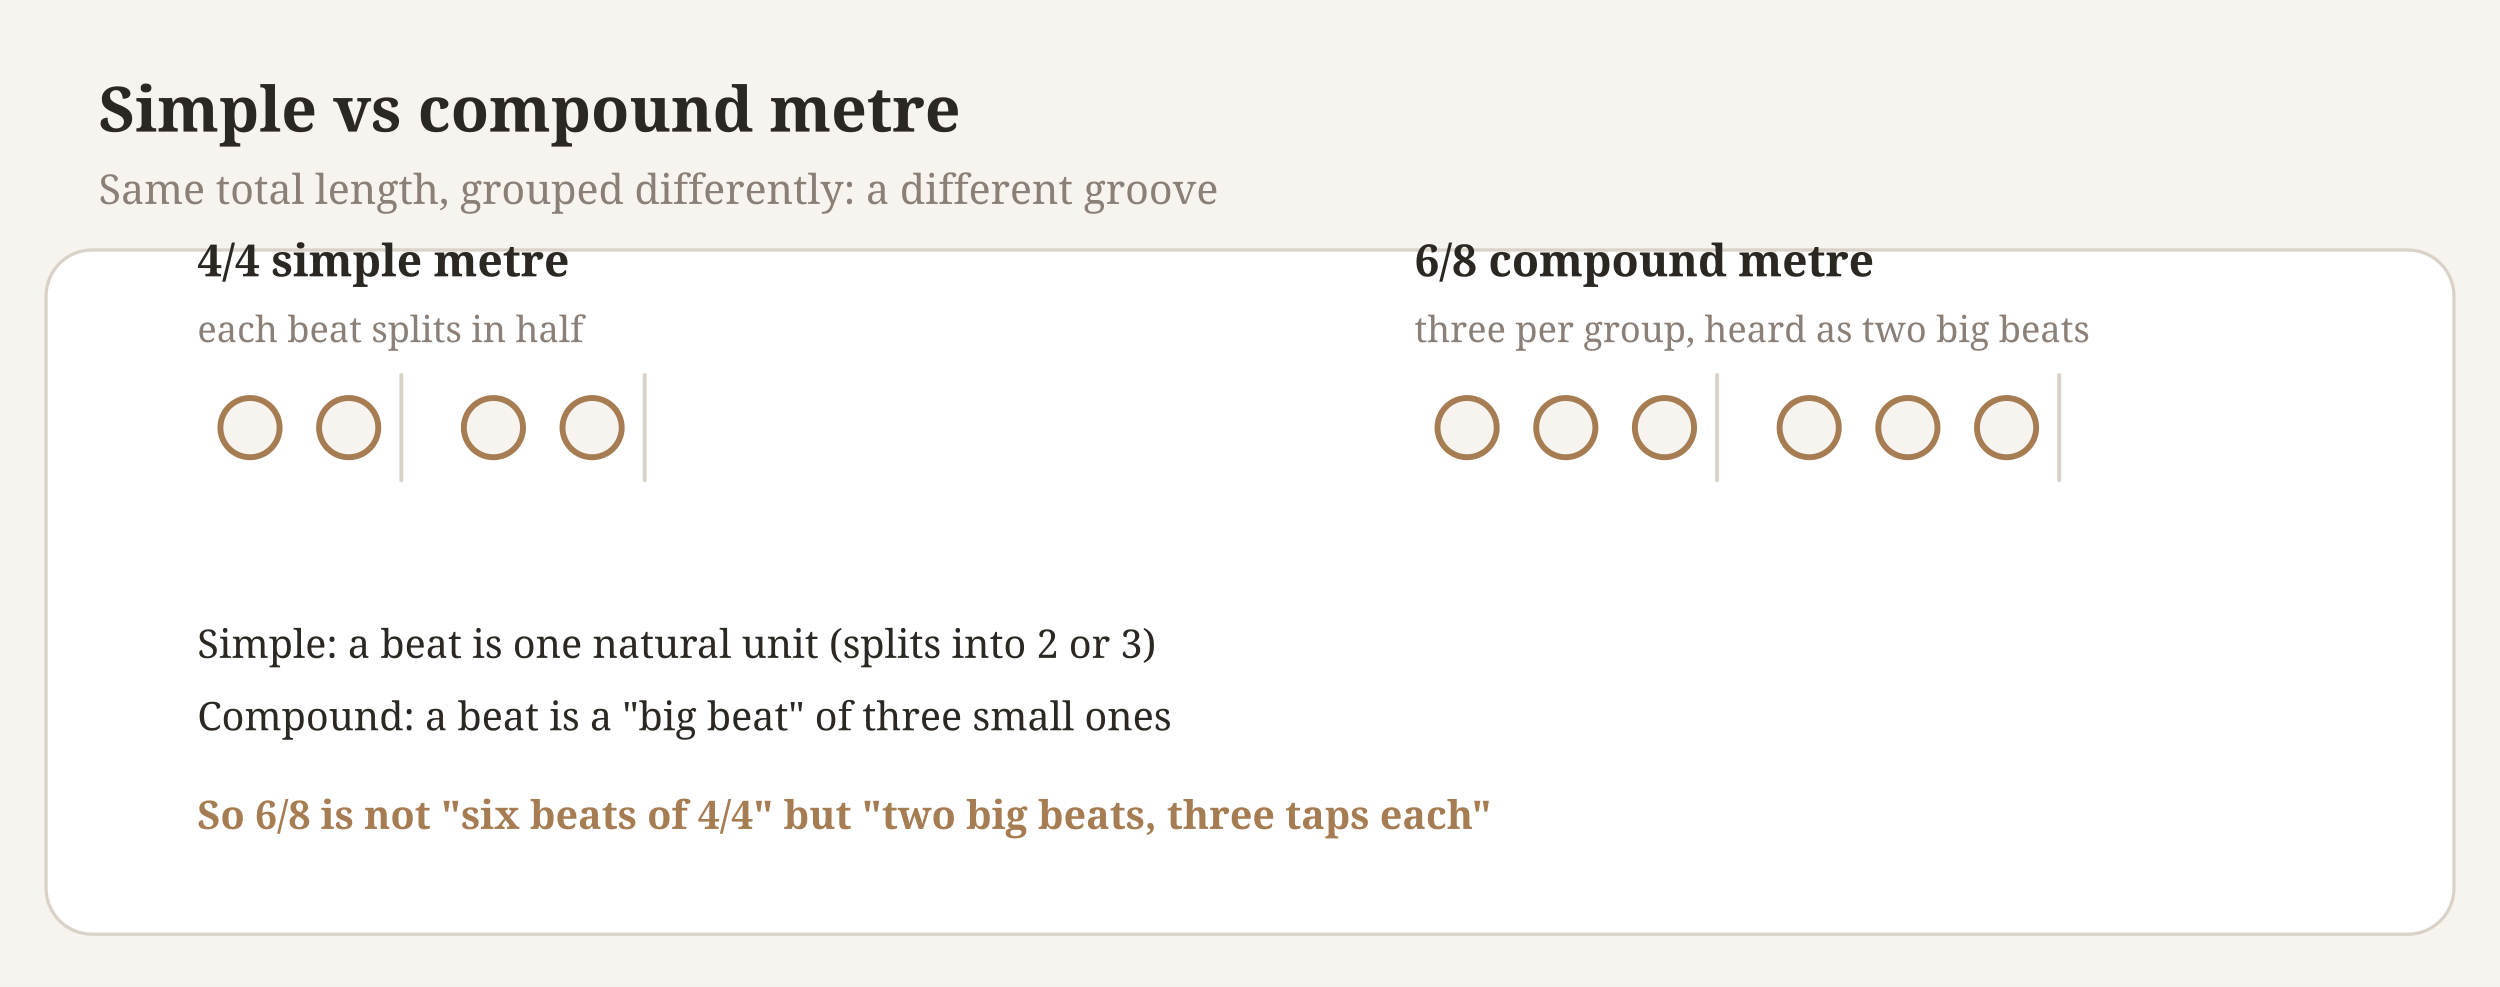
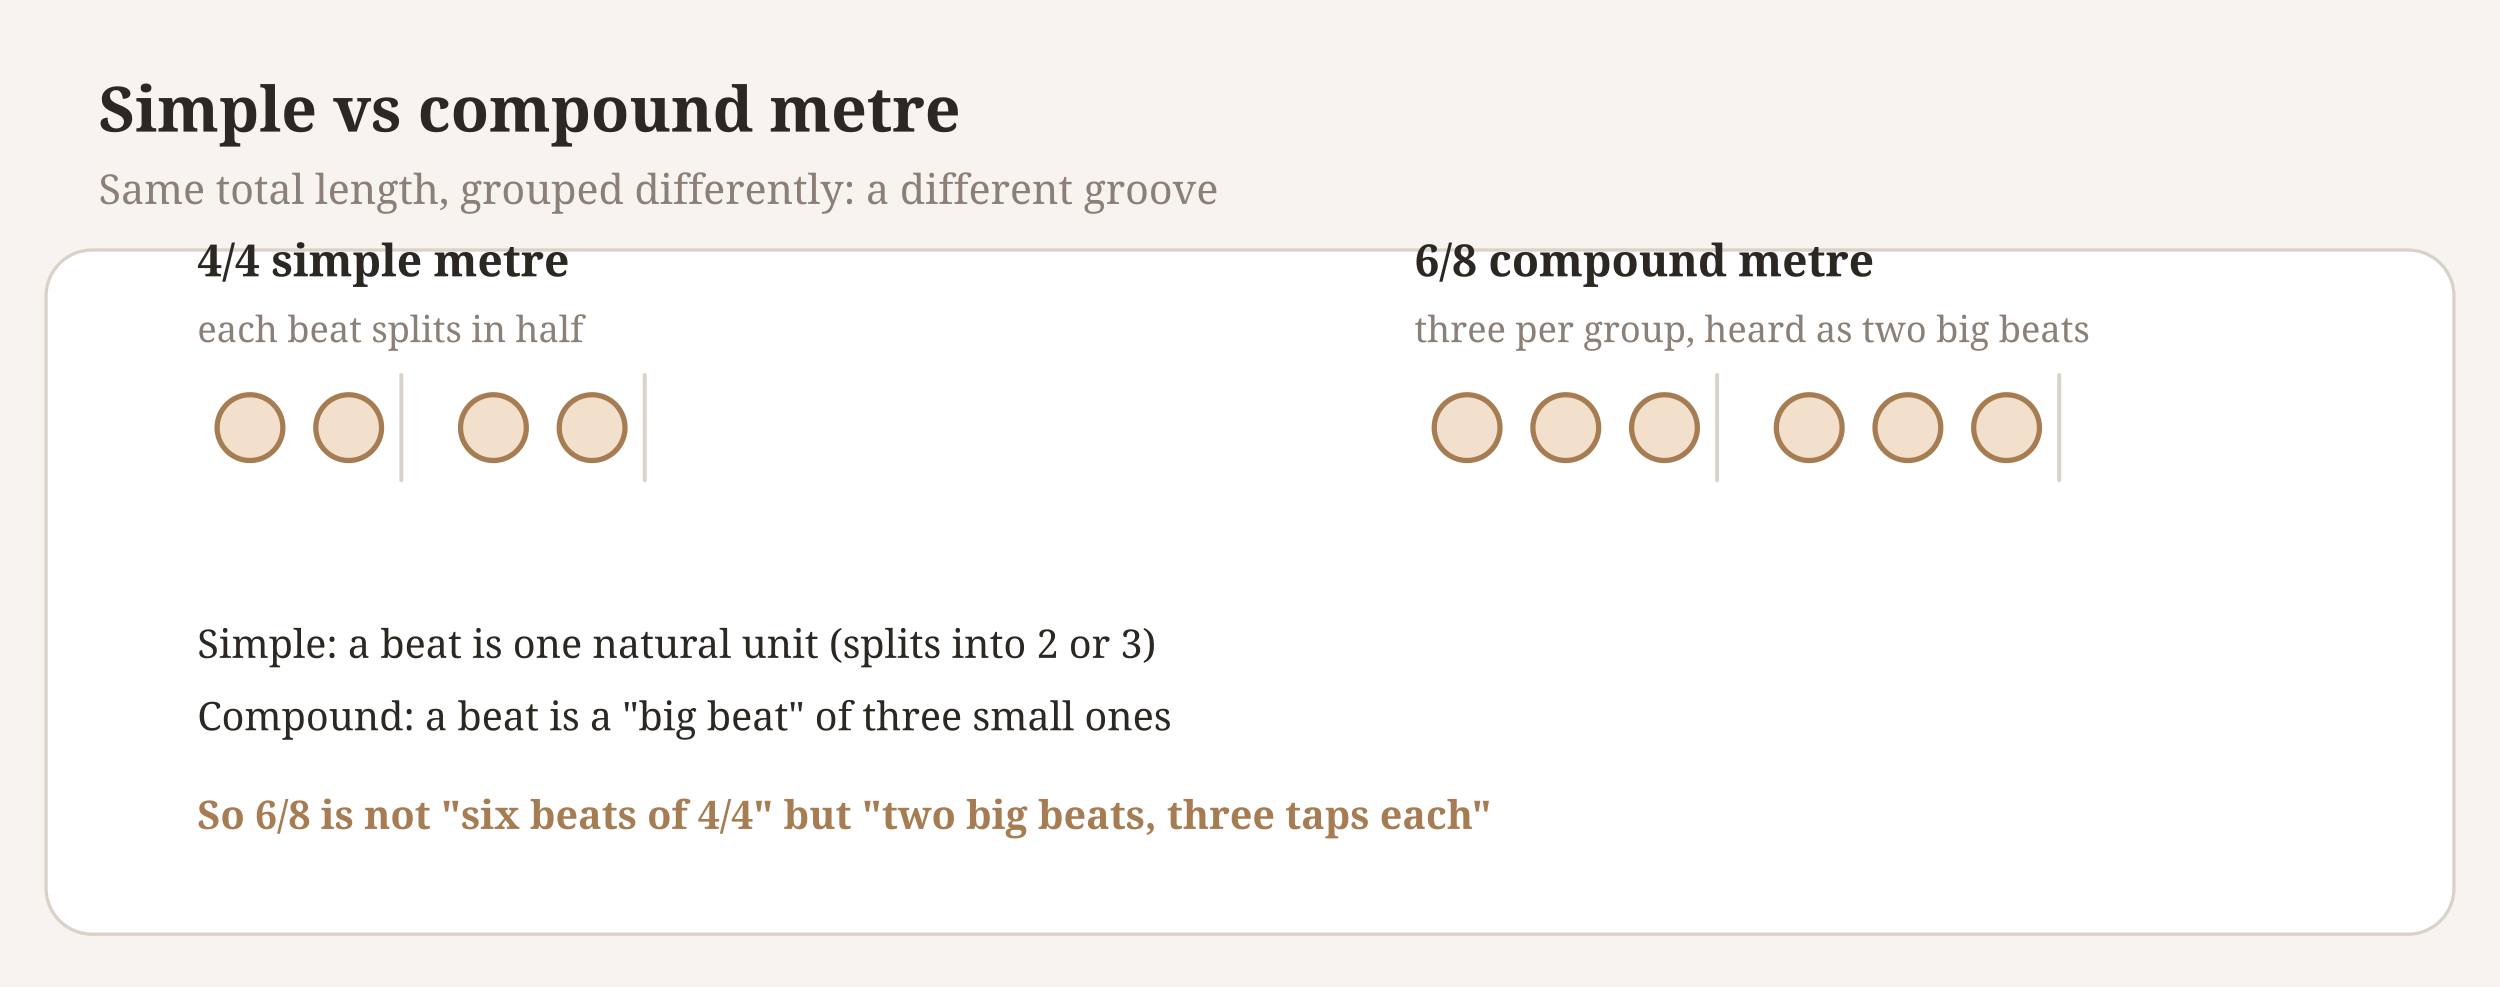
<svg xmlns="http://www.w3.org/2000/svg" viewBox="0 0 760 300" width="100%" role="img" aria-label="Simple vs compound metre">
  <style>line,path,polyline{stroke-linecap:round;stroke-linejoin:round}text{font-family:'Source Han Serif TW',serif}</style>
  <rect width="760" height="300" fill="#f7f3ee" />
  <rect x="14" y="76" width="732" height="208" rx="14" fill="#fff" stroke="#d9d2c9" stroke-width="1" />
  <text x="30.0" y="40.0" font-size="19" text-anchor="start" fill="#2b2722" font-weight="700">Simple vs compound metre</text>
  <text x="30.0" y="62.0" font-size="12.5" text-anchor="start" fill="#8a8078" font-weight="400">Same total length, grouped differently: a different groove</text>
  <text x="60.0" y="84.0" font-size="13.5" text-anchor="start" fill="#2b2722" font-weight="700">4/4 simple metre</text>
  <text x="60.0" y="104.0" font-size="11" text-anchor="start" fill="#8a8078" font-weight="400">each beat splits in half</text>
-   <circle cx="76.0" cy="130.0" r="9.0" fill="#f7f3ee" stroke="#A67C52" stroke-width="1.8" />
-   <circle cx="106.0" cy="130.0" r="9.0" fill="#f7f3ee" stroke="#A67C52" stroke-width="1.8" />
+   <circle cx="76.0" cy="130.0" r="10.0" fill="#f2e0cc" stroke="#A67C52" stroke-width="1.6" />
+   <circle cx="106.0" cy="130.0" r="10.0" fill="#f2e0cc" stroke="#A67C52" stroke-width="1.6" />
  <line x1="122.0" y1="114.0" x2="122.0" y2="146.0" stroke="#d9d2c9" stroke-width="1.2" />
-   <circle cx="150.0" cy="130.0" r="9.0" fill="#f7f3ee" stroke="#A67C52" stroke-width="1.8" />
-   <circle cx="180.0" cy="130.0" r="9.0" fill="#f7f3ee" stroke="#A67C52" stroke-width="1.8" />
+   <circle cx="150.0" cy="130.0" r="10.0" fill="#f2e0cc" stroke="#A67C52" stroke-width="1.6" />
+   <circle cx="180.0" cy="130.0" r="10.0" fill="#f2e0cc" stroke="#A67C52" stroke-width="1.6" />
  <line x1="196.0" y1="114.0" x2="196.0" y2="146.0" stroke="#d9d2c9" stroke-width="1.2" />
  <text x="430.0" y="84.0" font-size="13.5" text-anchor="start" fill="#2b2722" font-weight="700">6/8 compound metre</text>
  <text x="430.0" y="104.0" font-size="11" text-anchor="start" fill="#8a8078" font-weight="400">three per group, heard as two big beats</text>
-   <circle cx="446.0" cy="130.0" r="9.0" fill="#f7f3ee" stroke="#A67C52" stroke-width="1.8" />
-   <circle cx="476.0" cy="130.0" r="9.0" fill="#f7f3ee" stroke="#A67C52" stroke-width="1.8" />
-   <circle cx="506.0" cy="130.0" r="9.0" fill="#f7f3ee" stroke="#A67C52" stroke-width="1.8" />
+   <circle cx="446.0" cy="130.0" r="10.0" fill="#f2e0cc" stroke="#A67C52" stroke-width="1.6" />
+   <circle cx="476.0" cy="130.0" r="10.0" fill="#f2e0cc" stroke="#A67C52" stroke-width="1.6" />
+   <circle cx="506.0" cy="130.0" r="10.0" fill="#f2e0cc" stroke="#A67C52" stroke-width="1.6" />
  <line x1="522.0" y1="114.0" x2="522.0" y2="146.0" stroke="#d9d2c9" stroke-width="1.2" />
-   <circle cx="550.0" cy="130.0" r="9.0" fill="#f7f3ee" stroke="#A67C52" stroke-width="1.8" />
-   <circle cx="580.0" cy="130.0" r="9.0" fill="#f7f3ee" stroke="#A67C52" stroke-width="1.8" />
-   <circle cx="610.0" cy="130.0" r="9.0" fill="#f7f3ee" stroke="#A67C52" stroke-width="1.8" />
+   <circle cx="550.0" cy="130.0" r="10.0" fill="#f2e0cc" stroke="#A67C52" stroke-width="1.6" />
+   <circle cx="580.0" cy="130.0" r="10.0" fill="#f2e0cc" stroke="#A67C52" stroke-width="1.6" />
+   <circle cx="610.0" cy="130.0" r="10.0" fill="#f2e0cc" stroke="#A67C52" stroke-width="1.6" />
  <line x1="626.0" y1="114.0" x2="626.0" y2="146.0" stroke="#d9d2c9" stroke-width="1.2" />
  <text x="60.0" y="200.0" font-size="12" text-anchor="start" fill="#2b2722" font-weight="#2b2722">Simple: a beat is one natural unit (splits into 2 or 3)</text>
  <text x="60.0" y="222.0" font-size="12" text-anchor="start" fill="#2b2722" font-weight="#2b2722">Compound: a beat is a "big beat" of three small ones</text>
  <text x="60.0" y="252.0" font-size="12" text-anchor="start" fill="#A67C52" font-weight="700">So 6/8 is not "six beats of 4/4" but "two big beats, three taps each"</text>
</svg>
